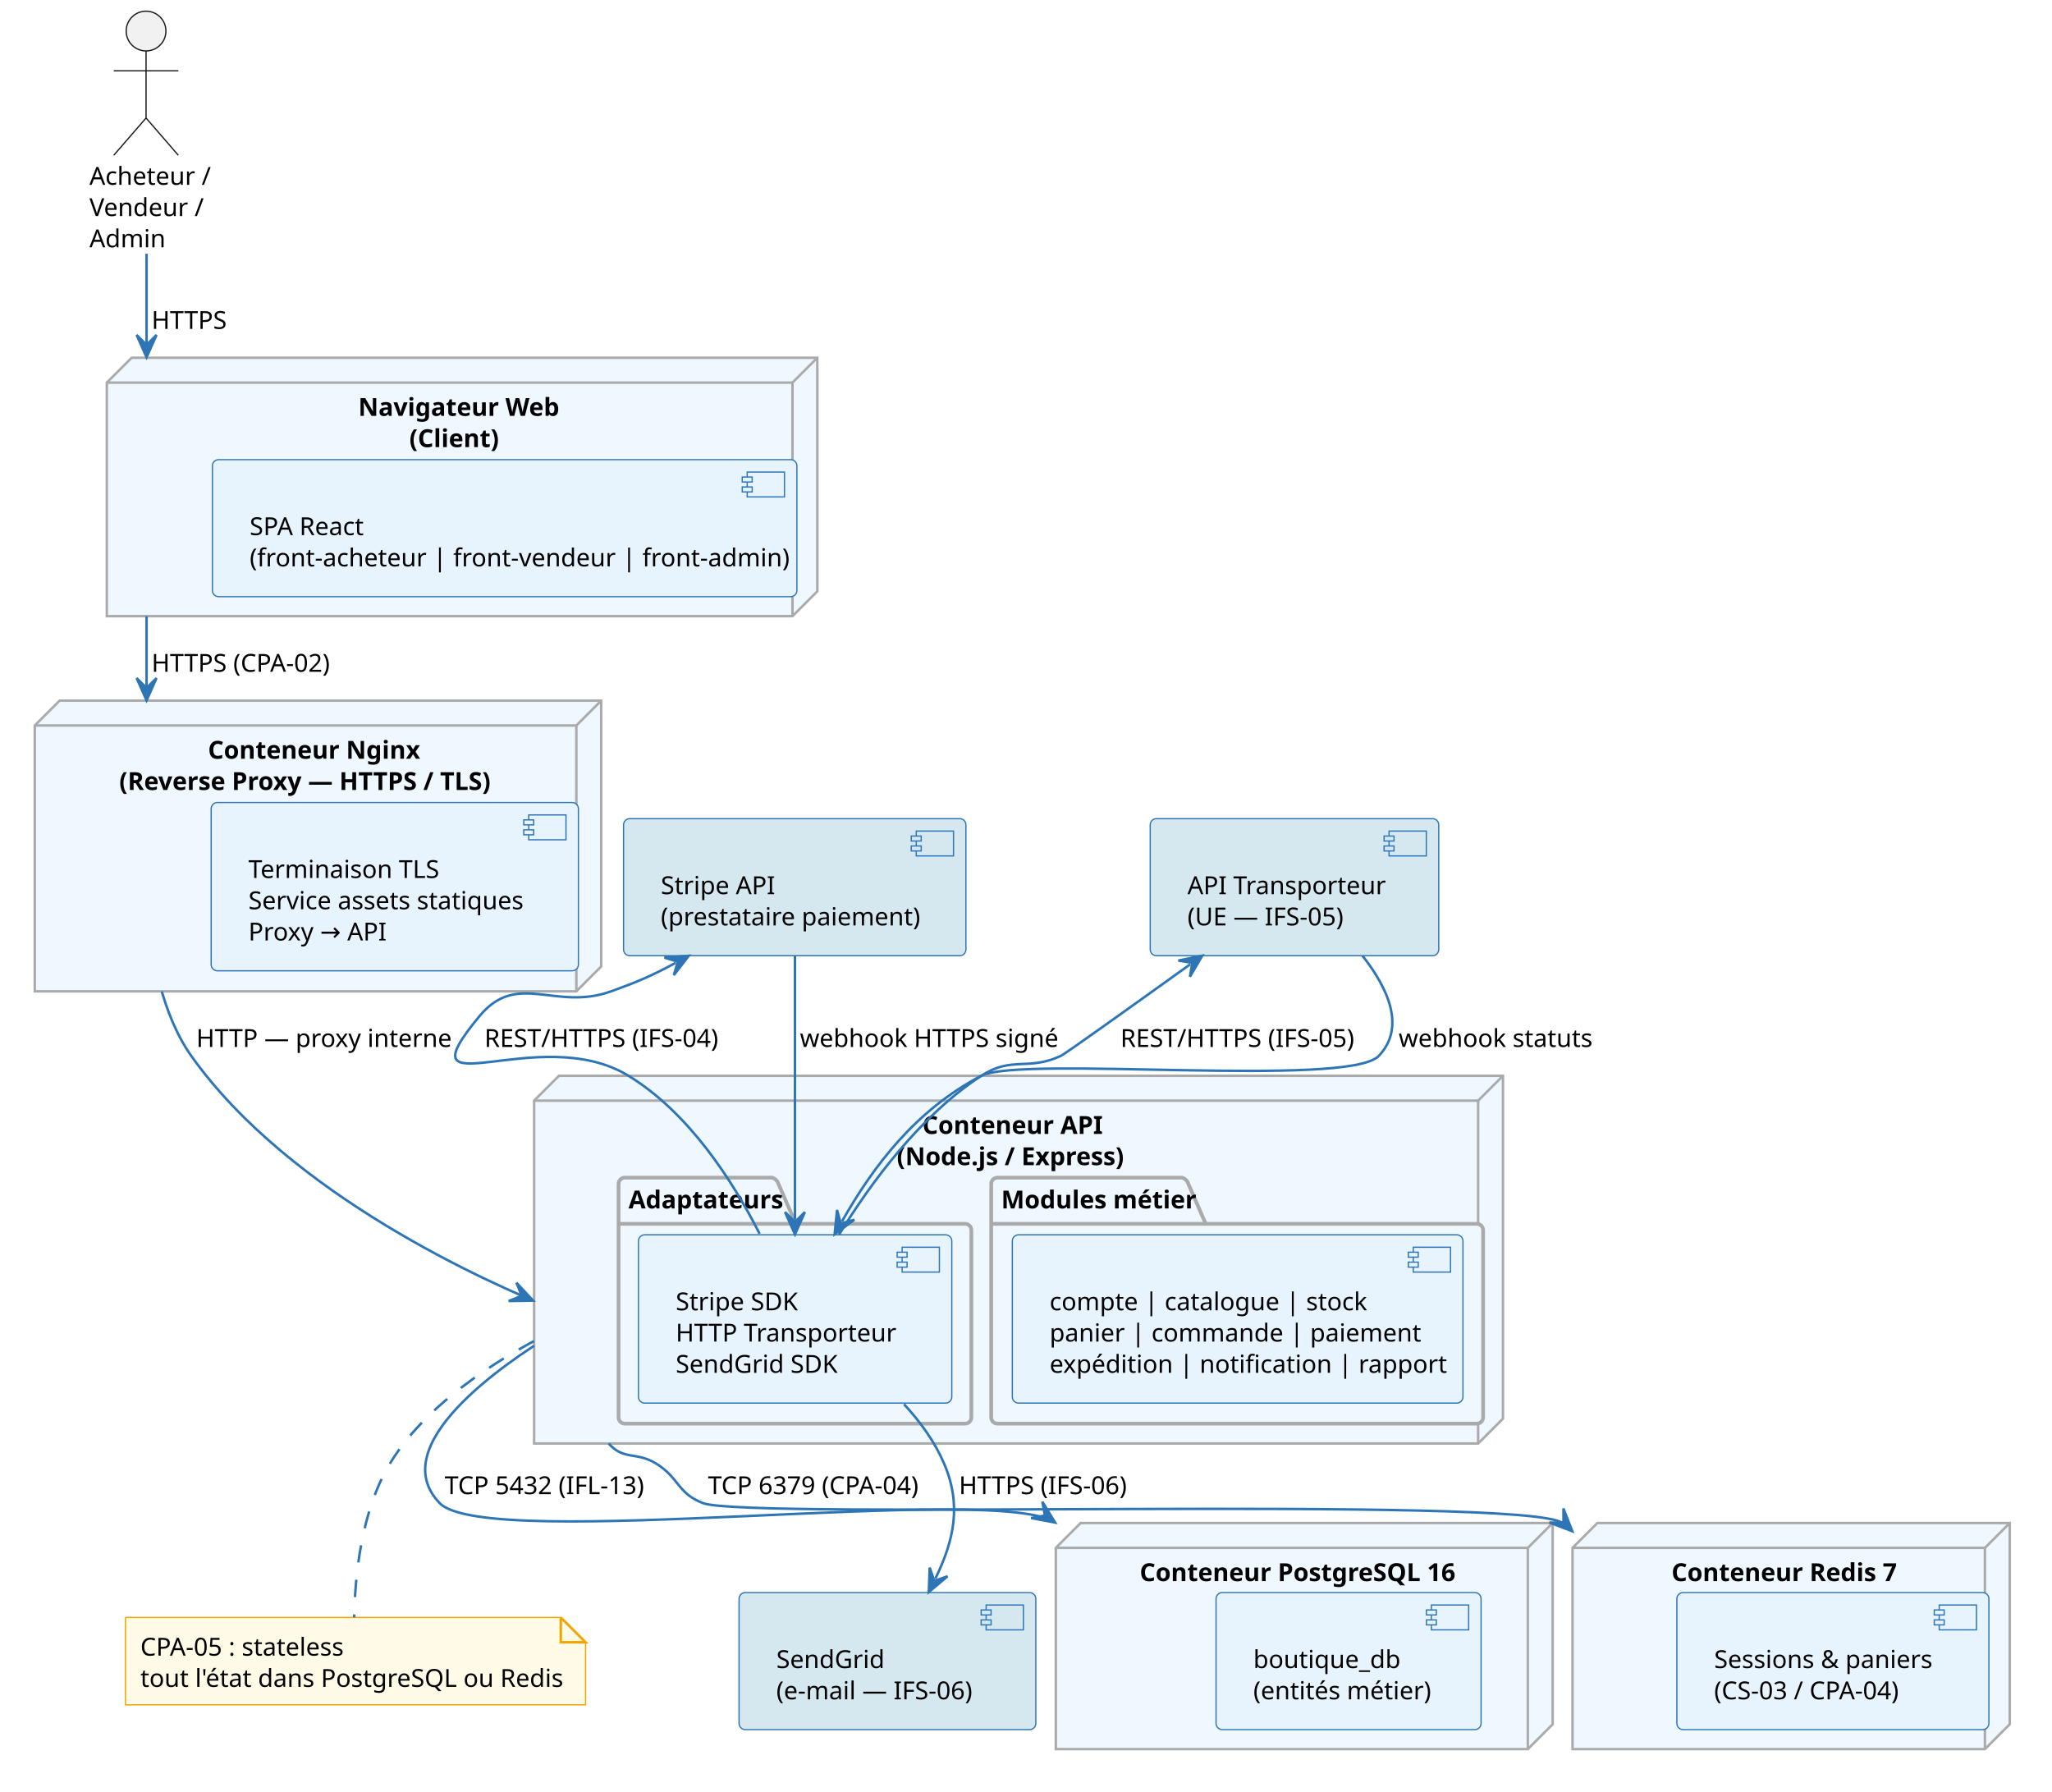
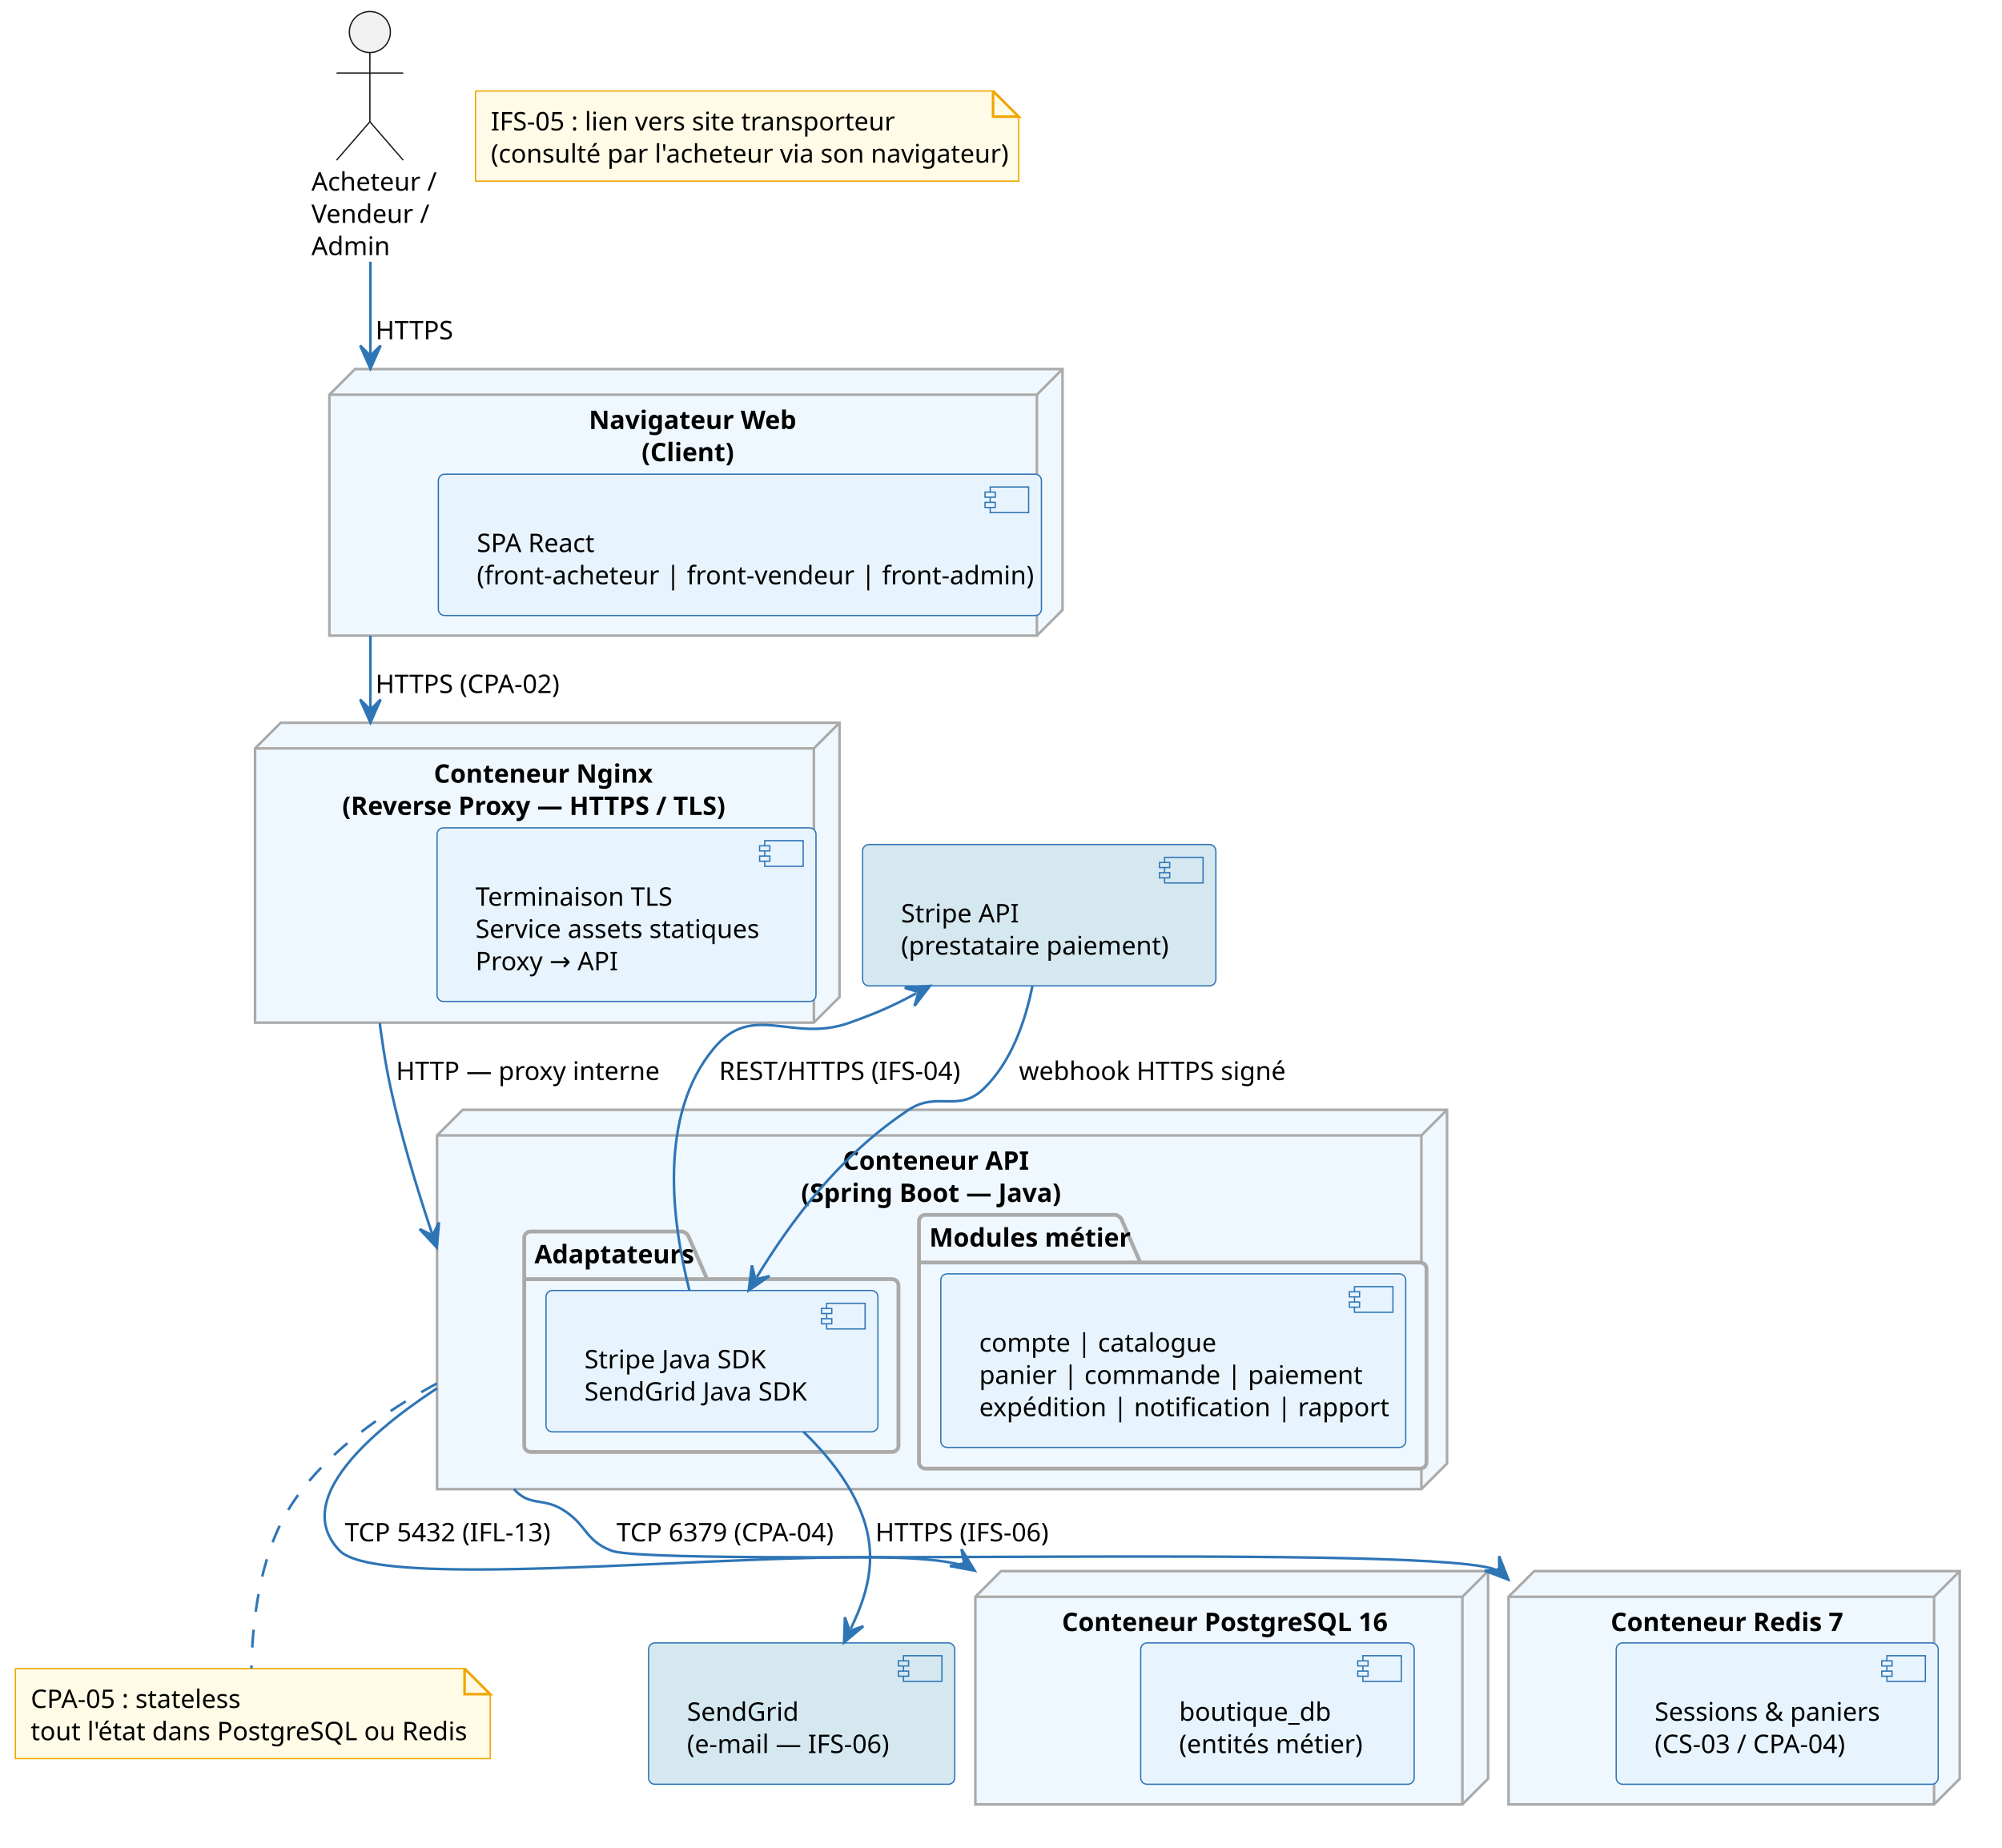
- <svg xmlns="http://www.w3.org/2000/svg" contentStyleType="text/css" data-diagram-type="DESCRIPTION" height="721px" preserveAspectRatio="none" style="width:826px;height:721px;background:#FFFFFF;" version="1.1" viewBox="0 0 826 721" width="826px" zoomAndPan="magnify">
+ <svg xmlns="http://www.w3.org/2000/svg" contentStyleType="text/css" data-diagram-type="DESCRIPTION" height="721px" preserveAspectRatio="none" style="width:781px;height:721px;background:#FFFFFF;" version="1.1" viewBox="0 0 781 721" width="781px" zoomAndPan="magnify">
  <defs />
  <g>
    <g class="cluster" data-qualified-name="Browser" data-source-line="14" id="ent0003">
-       <polygon fill="#F0F8FF" points="43,154,53,144,329,144,329,238,319,248,43,248,43,154" style="stroke:#AAAAAA;stroke-width:1;" />
-       <line style="stroke:#AAAAAA;stroke-width:1;" x1="319" x2="329" y1="154" y2="144" />
-       <line style="stroke:#AAAAAA;stroke-width:1;" x1="43" x2="319" y1="154" y2="154" />
-       <line style="stroke:#AAAAAA;stroke-width:1;" x1="319" x2="319" y1="154" y2="248" />
-       <text fill="#000000" font-family="sans-serif" font-size="10" font-weight="bold" lengthAdjust="spacing" textLength="75.571" x="144.214" y="167.381">Navigateur Web</text>
-       <text fill="#000000" font-family="sans-serif" font-size="10" font-weight="bold" lengthAdjust="spacing" textLength="34.438" x="164.781" y="179.959">(Client)</text>
+       <polygon fill="#F0F8FF" points="128.5,154,138.5,144,414.5,144,414.5,238,404.5,248,128.5,248,128.5,154" style="stroke:#AAAAAA;stroke-width:1;" />
+       <line style="stroke:#AAAAAA;stroke-width:1;" x1="404.5" x2="414.5" y1="154" y2="144" />
+       <line style="stroke:#AAAAAA;stroke-width:1;" x1="128.5" x2="404.5" y1="154" y2="154" />
+       <line style="stroke:#AAAAAA;stroke-width:1;" x1="404.5" x2="404.5" y1="154" y2="248" />
+       <text fill="#000000" font-family="sans-serif" font-size="10" font-weight="bold" lengthAdjust="spacing" textLength="75.571" x="229.714" y="167.381">Navigateur Web</text>
+       <text fill="#000000" font-family="sans-serif" font-size="10" font-weight="bold" lengthAdjust="spacing" textLength="34.438" x="250.281" y="179.959">(Client)</text>
    </g>
    <g class="cluster" data-qualified-name="Nginx" data-source-line="18" id="ent0005">
-       <polygon fill="#F0F8FF" points="14,292,24,282,242,282,242,389,232,399,14,399,14,292" style="stroke:#AAAAAA;stroke-width:1;" />
-       <line style="stroke:#AAAAAA;stroke-width:1;" x1="232" x2="242" y1="292" y2="282" />
-       <line style="stroke:#AAAAAA;stroke-width:1;" x1="14" x2="232" y1="292" y2="292" />
-       <line style="stroke:#AAAAAA;stroke-width:1;" x1="232" x2="232" y1="292" y2="399" />
-       <text fill="#000000" font-family="sans-serif" font-size="10" font-weight="bold" lengthAdjust="spacing" textLength="80.557" x="83.722" y="305.381">Conteneur Nginx</text>
-       <text fill="#000000" font-family="sans-serif" font-size="10" font-weight="bold" lengthAdjust="spacing" textLength="152.022" x="47.989" y="317.959">(Reverse Proxy — HTTPS / TLS)</text>
+       <polygon fill="#F0F8FF" points="99.5,292,109.5,282,327.5,282,327.5,389,317.5,399,99.5,399,99.5,292" style="stroke:#AAAAAA;stroke-width:1;" />
+       <line style="stroke:#AAAAAA;stroke-width:1;" x1="317.5" x2="327.5" y1="292" y2="282" />
+       <line style="stroke:#AAAAAA;stroke-width:1;" x1="99.5" x2="317.5" y1="292" y2="292" />
+       <line style="stroke:#AAAAAA;stroke-width:1;" x1="317.5" x2="317.5" y1="292" y2="399" />
+       <text fill="#000000" font-family="sans-serif" font-size="10" font-weight="bold" lengthAdjust="spacing" textLength="80.557" x="169.222" y="305.381">Conteneur Nginx</text>
+       <text fill="#000000" font-family="sans-serif" font-size="10" font-weight="bold" lengthAdjust="spacing" textLength="152.022" x="133.489" y="317.959">(Reverse Proxy — HTTPS / TLS)</text>
    </g>
    <g class="cluster" data-qualified-name="AppServer" data-source-line="22" id="ent0007">
-       <polygon fill="#F0F8FF" points="215,443,225,433,605,433,605,571,595,581,215,581,215,443" style="stroke:#AAAAAA;stroke-width:1;" />
-       <line style="stroke:#AAAAAA;stroke-width:1;" x1="595" x2="605" y1="443" y2="433" />
-       <line style="stroke:#AAAAAA;stroke-width:1;" x1="215" x2="595" y1="443" y2="443" />
-       <line style="stroke:#AAAAAA;stroke-width:1;" x1="595" x2="595" y1="443" y2="581" />
-       <text fill="#000000" font-family="sans-serif" font-size="10" font-weight="bold" lengthAdjust="spacing" textLength="69.448" x="371.276" y="456.381">Conteneur API</text>
-       <text fill="#000000" font-family="sans-serif" font-size="10" font-weight="bold" lengthAdjust="spacing" textLength="90.029" x="360.985" y="468.959">(Node.js / Express)</text>
+       <polygon fill="#F0F8FF" points="170.5,443,180.5,433,564.5,433,564.5,571,554.5,581,170.5,581,170.5,443" style="stroke:#AAAAAA;stroke-width:1;" />
+       <line style="stroke:#AAAAAA;stroke-width:1;" x1="554.5" x2="564.5" y1="443" y2="433" />
+       <line style="stroke:#AAAAAA;stroke-width:1;" x1="170.5" x2="554.5" y1="443" y2="443" />
+       <line style="stroke:#AAAAAA;stroke-width:1;" x1="554.5" x2="554.5" y1="443" y2="581" />
+       <text fill="#000000" font-family="sans-serif" font-size="10" font-weight="bold" lengthAdjust="spacing" textLength="69.448" x="328.776" y="456.381">Conteneur API</text>
+       <text fill="#000000" font-family="sans-serif" font-size="10" font-weight="bold" lengthAdjust="spacing" textLength="101.987" x="312.506" y="468.959">(Spring Boot — Java)</text>
    </g>
    <g class="cluster" data-qualified-name="AppServer.Modules m.tier" data-source-line="23" id="ent0008">
-       <path d="M401.5,474 L475.85,474 A3.75,3.75 0 0 1 478.35,476.5 L485.35,492.578 L594.5,492.578 A2.5,2.5 0 0 1 597,495.078 L597,570.5 A2.5,2.5 0 0 1 594.5,573 L401.5,573 A2.5,2.5 0 0 1 399,570.5 L399,476.5 A2.5,2.5 0 0 1 401.5,474" fill="#F0F8FF" style="stroke:#AAAAAA;stroke-width:1.5;" />
-       <line style="stroke:#AAAAAA;stroke-width:1.5;" x1="399" x2="485.35" y1="492.578" y2="492.578" />
-       <text fill="#000000" font-family="sans-serif" font-size="10" font-weight="bold" lengthAdjust="spacing" textLength="73.35" x="403" y="486.381">Modules métier</text>
+       <path d="M361,474 L435.35,474 A3.75,3.75 0 0 1 437.85,476.5 L444.85,492.578 L554,492.578 A2.5,2.5 0 0 1 556.5,495.078 L556.5,570.5 A2.5,2.5 0 0 1 554,573 L361,573 A2.5,2.5 0 0 1 358.5,570.5 L358.5,476.5 A2.5,2.5 0 0 1 361,474" fill="#F0F8FF" style="stroke:#AAAAAA;stroke-width:1.5;" />
+       <line style="stroke:#AAAAAA;stroke-width:1.5;" x1="358.5" x2="444.85" y1="492.578" y2="492.578" />
+       <text fill="#000000" font-family="sans-serif" font-size="10" font-weight="bold" lengthAdjust="spacing" textLength="73.35" x="362.5" y="486.381">Modules métier</text>
    </g>
    <g class="cluster" data-qualified-name="AppServer.Adaptateurs" data-source-line="26" id="ent0010">
-       <path d="M251.5,474 L310.845,474 A3.75,3.75 0 0 1 313.345,476.5 L320.345,492.578 L388.5,492.578 A2.5,2.5 0 0 1 391,495.078 L391,570.5 A2.5,2.5 0 0 1 388.5,573 L251.5,573 A2.5,2.5 0 0 1 249,570.5 L249,476.5 A2.5,2.5 0 0 1 251.5,474" fill="#F0F8FF" style="stroke:#AAAAAA;stroke-width:1.5;" />
-       <line style="stroke:#AAAAAA;stroke-width:1.5;" x1="249" x2="320.345" y1="492.578" y2="492.578" />
-       <text fill="#000000" font-family="sans-serif" font-size="10" font-weight="bold" lengthAdjust="spacing" textLength="58.345" x="253" y="486.381">Adaptateurs</text>
+       <path d="M207,480.5 L266.345,480.5 A3.75,3.75 0 0 1 268.845,483 L275.845,499.078 L348,499.078 A2.5,2.5 0 0 1 350.5,501.578 L350.5,564 A2.5,2.5 0 0 1 348,566.5 L207,566.5 A2.5,2.5 0 0 1 204.5,564 L204.5,483 A2.5,2.5 0 0 1 207,480.5" fill="#F0F8FF" style="stroke:#AAAAAA;stroke-width:1.5;" />
+       <line style="stroke:#AAAAAA;stroke-width:1.5;" x1="204.5" x2="275.845" y1="499.078" y2="499.078" />
+       <text fill="#000000" font-family="sans-serif" font-size="10" font-weight="bold" lengthAdjust="spacing" textLength="58.345" x="208.5" y="492.881">Adaptateurs</text>
    </g>
    <g class="cluster" data-qualified-name="DB" data-source-line="31" id="ent0012">
-       <polygon fill="#F0F8FF" points="425,623,435,613,625,613,625,694,615,704,425,704,425,623" style="stroke:#AAAAAA;stroke-width:1;" />
-       <line style="stroke:#AAAAAA;stroke-width:1;" x1="615" x2="625" y1="623" y2="613" />
-       <line style="stroke:#AAAAAA;stroke-width:1;" x1="425" x2="615" y1="623" y2="623" />
-       <line style="stroke:#AAAAAA;stroke-width:1;" x1="615" x2="615" y1="623" y2="704" />
-       <text fill="#000000" font-family="sans-serif" font-size="10" font-weight="bold" lengthAdjust="spacing" textLength="124.468" x="458.766" y="636.381">Conteneur PostgreSQL 16</text>
+       <polygon fill="#F0F8FF" points="380.5,623,390.5,613,580.5,613,580.5,694,570.5,704,380.5,704,380.5,623" style="stroke:#AAAAAA;stroke-width:1;" />
+       <line style="stroke:#AAAAAA;stroke-width:1;" x1="570.5" x2="580.5" y1="623" y2="613" />
+       <line style="stroke:#AAAAAA;stroke-width:1;" x1="380.5" x2="570.5" y1="623" y2="623" />
+       <line style="stroke:#AAAAAA;stroke-width:1;" x1="570.5" x2="570.5" y1="623" y2="704" />
+       <text fill="#000000" font-family="sans-serif" font-size="10" font-weight="bold" lengthAdjust="spacing" textLength="124.468" x="414.266" y="636.381">Conteneur PostgreSQL 16</text>
    </g>
    <g class="cluster" data-qualified-name="Cache" data-source-line="35" id="ent0014">
-       <polygon fill="#F0F8FF" points="633,623,643,613,809,613,809,694,799,704,633,704,633,623" style="stroke:#AAAAAA;stroke-width:1;" />
-       <line style="stroke:#AAAAAA;stroke-width:1;" x1="799" x2="809" y1="623" y2="613" />
-       <line style="stroke:#AAAAAA;stroke-width:1;" x1="633" x2="799" y1="623" y2="623" />
-       <line style="stroke:#AAAAAA;stroke-width:1;" x1="799" x2="799" y1="623" y2="704" />
-       <text fill="#000000" font-family="sans-serif" font-size="10" font-weight="bold" lengthAdjust="spacing" textLength="88.35" x="672.825" y="636.381">Conteneur Redis 7</text>
+       <polygon fill="#F0F8FF" points="588.5,623,598.5,613,764.5,613,764.5,694,754.5,704,588.5,704,588.5,623" style="stroke:#AAAAAA;stroke-width:1;" />
+       <line style="stroke:#AAAAAA;stroke-width:1;" x1="754.5" x2="764.5" y1="623" y2="613" />
+       <line style="stroke:#AAAAAA;stroke-width:1;" x1="588.5" x2="754.5" y1="623" y2="623" />
+       <line style="stroke:#AAAAAA;stroke-width:1;" x1="754.5" x2="754.5" y1="623" y2="704" />
+       <text fill="#000000" font-family="sans-serif" font-size="10" font-weight="bold" lengthAdjust="spacing" textLength="88.35" x="628.325" y="636.381">Conteneur Redis 7</text>
    </g>
    <g class="entity" data-qualified-name="User" data-source-line="12" id="ent0002">
-       <ellipse cx="58.791" cy="12.5" fill="#F1F1F1" rx="8" ry="8" style="stroke:#181818;stroke-width:0.5;" />
-       <path d="M58.791,20.5 L58.791,47.5 M45.791,28.5 L71.79,28.5 M58.791,47.5 L45.791,62.5 M58.791,47.5 L71.79,62.5" fill="none" style="stroke:#181818;stroke-width:0.5;" />
-       <text fill="#000000" font-family="sans-serif" font-size="10" lengthAdjust="spacing" textLength="45.581" x="36" y="74.381">Acheteur /</text>
-       <text fill="#000000" font-family="sans-serif" font-size="10" lengthAdjust="spacing" textLength="43.364" x="36" y="86.959">Vendeur /</text>
-       <text fill="#000000" font-family="sans-serif" font-size="10" lengthAdjust="spacing" textLength="28.345" x="36" y="99.537">Admin</text>
+       <ellipse cx="144.291" cy="12.5" fill="#F1F1F1" rx="8" ry="8" style="stroke:#181818;stroke-width:0.5;" />
+       <path d="M144.291,20.5 L144.291,47.5 M131.291,28.5 L157.291,28.5 M144.291,47.5 L131.291,62.5 M144.291,47.5 L157.291,62.5" fill="none" style="stroke:#181818;stroke-width:0.5;" />
+       <text fill="#000000" font-family="sans-serif" font-size="10" lengthAdjust="spacing" textLength="45.581" x="121.5" y="74.381">Acheteur /</text>
+       <text fill="#000000" font-family="sans-serif" font-size="10" lengthAdjust="spacing" textLength="43.364" x="121.5" y="86.959">Vendeur /</text>
+       <text fill="#000000" font-family="sans-serif" font-size="10" lengthAdjust="spacing" textLength="28.345" x="121.5" y="99.537">Admin</text>
    </g>
    <g class="entity" data-qualified-name="Stripe" data-source-line="39" id="ent0016">
-       <rect fill="#D5E8F0" height="55.156" rx="2.5" ry="2.5" style="stroke:#2E75B6;stroke-width:0.5;" width="137.822" x="251" y="329.5" />
-       <rect fill="#D5E8F0" height="10" style="stroke:#2E75B6;stroke-width:0.5;" width="15" x="368.822" y="334.5" />
-       <rect fill="#D5E8F0" height="2" style="stroke:#2E75B6;stroke-width:0.5;" width="4" x="366.822" y="336.5" />
-       <rect fill="#D5E8F0" height="2" style="stroke:#2E75B6;stroke-width:0.5;" width="4" x="366.822" y="340.5" />
-       <text fill="#000000" font-family="sans-serif" font-size="10" lengthAdjust="spacing" textLength="45.02" x="266" y="359.881">Stripe API</text>
-       <text fill="#000000" font-family="sans-serif" font-size="10" lengthAdjust="spacing" textLength="97.822" x="266" y="372.459">(prestataire paiement)</text>
+       <rect fill="#D5E8F0" height="55.156" rx="2.5" ry="2.5" style="stroke:#2E75B6;stroke-width:0.5;" width="137.822" x="336.5" y="329.5" />
+       <rect fill="#D5E8F0" height="10" style="stroke:#2E75B6;stroke-width:0.5;" width="15" x="454.322" y="334.5" />
+       <rect fill="#D5E8F0" height="2" style="stroke:#2E75B6;stroke-width:0.5;" width="4" x="452.322" y="336.5" />
+       <rect fill="#D5E8F0" height="2" style="stroke:#2E75B6;stroke-width:0.5;" width="4" x="452.322" y="340.5" />
+       <text fill="#000000" font-family="sans-serif" font-size="10" lengthAdjust="spacing" textLength="45.02" x="351.5" y="359.881">Stripe API</text>
+       <text fill="#000000" font-family="sans-serif" font-size="10" lengthAdjust="spacing" textLength="97.822" x="351.5" y="372.459">(prestataire paiement)</text>
    </g>
-     <g class="entity" data-qualified-name="CarrierAPI" data-source-line="40" id="ent0017">
-       <rect fill="#D5E8F0" height="55.156" rx="2.5" ry="2.5" style="stroke:#2E75B6;stroke-width:0.5;" width="116.143" x="463" y="329.5" />
-       <rect fill="#D5E8F0" height="10" style="stroke:#2E75B6;stroke-width:0.5;" width="15" x="559.143" y="334.5" />
-       <rect fill="#D5E8F0" height="2" style="stroke:#2E75B6;stroke-width:0.5;" width="4" x="557.143" y="336.5" />
-       <rect fill="#D5E8F0" height="2" style="stroke:#2E75B6;stroke-width:0.5;" width="4" x="557.143" y="340.5" />
-       <text fill="#000000" font-family="sans-serif" font-size="10" lengthAdjust="spacing" textLength="76.143" x="478" y="359.881">API Transporteur</text>
-       <text fill="#000000" font-family="sans-serif" font-size="10" lengthAdjust="spacing" textLength="66.118" x="478" y="372.459">(UE — IFS-05)</text>
+     <g class="entity" data-qualified-name="SendGrid" data-source-line="40" id="ent0017">
+       <rect fill="#D5E8F0" height="55.156" rx="2.5" ry="2.5" style="stroke:#2E75B6;stroke-width:0.5;" width="119.453" x="253" y="641" />
+       <rect fill="#D5E8F0" height="10" style="stroke:#2E75B6;stroke-width:0.5;" width="15" x="352.453" y="646" />
+       <rect fill="#D5E8F0" height="2" style="stroke:#2E75B6;stroke-width:0.5;" width="4" x="350.453" y="648" />
+       <rect fill="#D5E8F0" height="2" style="stroke:#2E75B6;stroke-width:0.5;" width="4" x="350.453" y="652" />
+       <text fill="#000000" font-family="sans-serif" font-size="10" lengthAdjust="spacing" textLength="42.246" x="268" y="671.381">SendGrid</text>
+       <text fill="#000000" font-family="sans-serif" font-size="10" lengthAdjust="spacing" textLength="79.453" x="268" y="683.959">(e-mail — IFS-06)</text>
    </g>
-     <g class="entity" data-qualified-name="SendGrid" data-source-line="41" id="ent0018">
-       <rect fill="#D5E8F0" height="55.156" rx="2.5" ry="2.5" style="stroke:#2E75B6;stroke-width:0.5;" width="119.453" x="297.5" y="641" />
-       <rect fill="#D5E8F0" height="10" style="stroke:#2E75B6;stroke-width:0.5;" width="15" x="396.953" y="646" />
-       <rect fill="#D5E8F0" height="2" style="stroke:#2E75B6;stroke-width:0.5;" width="4" x="394.953" y="648" />
-       <rect fill="#D5E8F0" height="2" style="stroke:#2E75B6;stroke-width:0.5;" width="4" x="394.953" y="652" />
-       <text fill="#000000" font-family="sans-serif" font-size="10" lengthAdjust="spacing" textLength="42.246" x="312.5" y="671.381">SendGrid</text>
-       <text fill="#000000" font-family="sans-serif" font-size="10" lengthAdjust="spacing" textLength="79.453" x="312.5" y="683.959">(e-mail — IFS-06)</text>
+     <g class="entity" data-qualified-name="NCarrier" data-source-line="42" id="ent0018">
+       <path d="M185.5,35.5 L185.5,70.656 L397.403,70.656 L397.403,45.5 L387.403,35.5 L185.5,35.5" fill="#FFFBE6" style="stroke:#F0A500;stroke-width:0.5;" />
+       <path d="M387.403,35.5 L387.403,45.5 L397.403,45.5 L387.403,35.5" fill="#FFFBE6" style="stroke:#F0A500;stroke-width:1;" />
+       <text fill="#000000" font-family="sans-serif" font-size="10" lengthAdjust="spacing" textLength="150.615" x="191.5" y="50.881">IFS-05 : lien vers site transporteur</text>
+       <text fill="#000000" font-family="sans-serif" font-size="10" lengthAdjust="spacing" textLength="190.903" x="191.5" y="63.459">(consulté par l'acheteur via son navigateur)</text>
    </g>
-     <g class="entity" data-qualified-name="GMN29" data-source-line="55" id="ent0030">
-       <path d="M50.5,651 L50.5,686.156 L235.728,686.156 L235.728,661 L225.728,651 L50.5,651" fill="#FFFBE6" style="stroke:#F0A500;stroke-width:0.5;" />
-       <path d="M225.728,651 L225.728,661 L235.728,661 L225.728,651" fill="#FFFBE6" style="stroke:#F0A500;stroke-width:1;" />
-       <text fill="#000000" font-family="sans-serif" font-size="10" lengthAdjust="spacing" textLength="82.812" x="56.5" y="666.381">CPA-05 : stateless</text>
-       <text fill="#000000" font-family="sans-serif" font-size="10" lengthAdjust="spacing" textLength="164.228" x="56.5" y="678.959">tout l'état dans PostgreSQL ou Redis</text>
+     <g class="entity" data-qualified-name="GMN27" data-source-line="54" id="ent0028">
+       <path d="M6,651 L6,686.156 L191.228,686.156 L191.228,661 L181.228,651 L6,651" fill="#FFFBE6" style="stroke:#F0A500;stroke-width:0.5;" />
+       <path d="M181.228,651 L181.228,661 L191.228,661 L181.228,651" fill="#FFFBE6" style="stroke:#F0A500;stroke-width:1;" />
+       <text fill="#000000" font-family="sans-serif" font-size="10" lengthAdjust="spacing" textLength="82.812" x="12" y="666.381">CPA-05 : stateless</text>
+       <text fill="#000000" font-family="sans-serif" font-size="10" lengthAdjust="spacing" textLength="164.228" x="12" y="678.959">tout l'état dans PostgreSQL ou Redis</text>
    </g>
    <g class="entity" data-qualified-name="Browser.SPA" data-source-line="15" id="ent0004">
-       <rect fill="#E8F4FD" height="55.156" rx="2.5" ry="2.5" style="stroke:#2E75B6;stroke-width:0.5;" width="235.278" x="85.5" y="185" />
-       <rect fill="#E8F4FD" height="10" style="stroke:#2E75B6;stroke-width:0.5;" width="15" x="300.778" y="190" />
-       <rect fill="#E8F4FD" height="2" style="stroke:#2E75B6;stroke-width:0.5;" width="4" x="298.778" y="192" />
-       <rect fill="#E8F4FD" height="2" style="stroke:#2E75B6;stroke-width:0.5;" width="4" x="298.778" y="196" />
-       <text fill="#000000" font-family="sans-serif" font-size="10" lengthAdjust="spacing" textLength="48.911" x="100.5" y="215.381">SPA React</text>
-       <text fill="#000000" font-family="sans-serif" font-size="10" lengthAdjust="spacing" textLength="195.278" x="100.5" y="227.959">(front-acheteur | front-vendeur | front-admin)</text>
+       <rect fill="#E8F4FD" height="55.156" rx="2.5" ry="2.5" style="stroke:#2E75B6;stroke-width:0.5;" width="235.278" x="171" y="185" />
+       <rect fill="#E8F4FD" height="10" style="stroke:#2E75B6;stroke-width:0.5;" width="15" x="386.278" y="190" />
+       <rect fill="#E8F4FD" height="2" style="stroke:#2E75B6;stroke-width:0.5;" width="4" x="384.278" y="192" />
+       <rect fill="#E8F4FD" height="2" style="stroke:#2E75B6;stroke-width:0.5;" width="4" x="384.278" y="196" />
+       <text fill="#000000" font-family="sans-serif" font-size="10" lengthAdjust="spacing" textLength="48.911" x="186" y="215.381">SPA React</text>
+       <text fill="#000000" font-family="sans-serif" font-size="10" lengthAdjust="spacing" textLength="195.278" x="186" y="227.959">(front-acheteur | front-vendeur | front-admin)</text>
    </g>
    <g class="entity" data-qualified-name="Nginx.NginxComp" data-source-line="19" id="ent0006">
-       <rect fill="#E8F4FD" height="67.734" rx="2.5" ry="2.5" style="stroke:#2E75B6;stroke-width:0.5;" width="147.827" x="85" y="323" />
-       <rect fill="#E8F4FD" height="10" style="stroke:#2E75B6;stroke-width:0.5;" width="15" x="212.827" y="328" />
-       <rect fill="#E8F4FD" height="2" style="stroke:#2E75B6;stroke-width:0.5;" width="4" x="210.827" y="330" />
-       <rect fill="#E8F4FD" height="2" style="stroke:#2E75B6;stroke-width:0.5;" width="4" x="210.827" y="334" />
-       <text fill="#000000" font-family="sans-serif" font-size="10" lengthAdjust="spacing" textLength="76.138" x="100" y="353.381">Terminaison TLS</text>
-       <text fill="#000000" font-family="sans-serif" font-size="10" lengthAdjust="spacing" textLength="107.827" x="100" y="365.959">Service assets statiques</text>
-       <text fill="#000000" font-family="sans-serif" font-size="10" lengthAdjust="spacing" textLength="55.864" x="100" y="378.537">Proxy → API</text>
+       <rect fill="#E8F4FD" height="67.734" rx="2.5" ry="2.5" style="stroke:#2E75B6;stroke-width:0.5;" width="147.827" x="170.5" y="323" />
+       <rect fill="#E8F4FD" height="10" style="stroke:#2E75B6;stroke-width:0.5;" width="15" x="298.327" y="328" />
+       <rect fill="#E8F4FD" height="2" style="stroke:#2E75B6;stroke-width:0.5;" width="4" x="296.327" y="330" />
+       <rect fill="#E8F4FD" height="2" style="stroke:#2E75B6;stroke-width:0.5;" width="4" x="296.327" y="334" />
+       <text fill="#000000" font-family="sans-serif" font-size="10" lengthAdjust="spacing" textLength="76.138" x="185.5" y="353.381">Terminaison TLS</text>
+       <text fill="#000000" font-family="sans-serif" font-size="10" lengthAdjust="spacing" textLength="107.827" x="185.5" y="365.959">Service assets statiques</text>
+       <text fill="#000000" font-family="sans-serif" font-size="10" lengthAdjust="spacing" textLength="55.864" x="185.5" y="378.537">Proxy → API</text>
    </g>
    <g class="entity" data-qualified-name="AppServer.Modules m.tier.Modules" data-source-line="24" id="ent0009">
-       <rect fill="#E8F4FD" height="67.734" rx="2.5" ry="2.5" style="stroke:#2E75B6;stroke-width:0.5;" width="181.392" x="407.5" y="497" />
-       <rect fill="#E8F4FD" height="10" style="stroke:#2E75B6;stroke-width:0.5;" width="15" x="568.892" y="502" />
-       <rect fill="#E8F4FD" height="2" style="stroke:#2E75B6;stroke-width:0.5;" width="4" x="566.892" y="504" />
-       <rect fill="#E8F4FD" height="2" style="stroke:#2E75B6;stroke-width:0.5;" width="4" x="566.892" y="508" />
-       <text fill="#000000" font-family="sans-serif" font-size="10" lengthAdjust="spacing" textLength="115.811" x="422.5" y="527.381">compte | catalogue | stock</text>
-       <text fill="#000000" font-family="sans-serif" font-size="10" lengthAdjust="spacing" textLength="134.712" x="422.5" y="539.959">panier | commande | paiement</text>
-       <text fill="#000000" font-family="sans-serif" font-size="10" lengthAdjust="spacing" textLength="141.392" x="422.5" y="552.537">expédition | notification | rapport</text>
+       <rect fill="#E8F4FD" height="67.734" rx="2.5" ry="2.5" style="stroke:#2E75B6;stroke-width:0.5;" width="181.392" x="367" y="497" />
+       <rect fill="#E8F4FD" height="10" style="stroke:#2E75B6;stroke-width:0.5;" width="15" x="528.392" y="502" />
+       <rect fill="#E8F4FD" height="2" style="stroke:#2E75B6;stroke-width:0.5;" width="4" x="526.392" y="504" />
+       <rect fill="#E8F4FD" height="2" style="stroke:#2E75B6;stroke-width:0.5;" width="4" x="526.392" y="508" />
+       <text fill="#000000" font-family="sans-serif" font-size="10" lengthAdjust="spacing" textLength="84.316" x="382" y="527.381">compte | catalogue</text>
+       <text fill="#000000" font-family="sans-serif" font-size="10" lengthAdjust="spacing" textLength="134.712" x="382" y="539.959">panier | commande | paiement</text>
+       <text fill="#000000" font-family="sans-serif" font-size="10" lengthAdjust="spacing" textLength="141.392" x="382" y="552.537">expédition | notification | rapport</text>
    </g>
    <g class="entity" data-qualified-name="AppServer.Adaptateurs.Adapters" data-source-line="27" id="ent0011">
-       <rect fill="#E8F4FD" height="67.734" rx="2.5" ry="2.5" style="stroke:#2E75B6;stroke-width:0.5;" width="126.133" x="257" y="497" />
-       <rect fill="#E8F4FD" height="10" style="stroke:#2E75B6;stroke-width:0.5;" width="15" x="363.133" y="502" />
-       <rect fill="#E8F4FD" height="2" style="stroke:#2E75B6;stroke-width:0.5;" width="4" x="361.133" y="504" />
-       <rect fill="#E8F4FD" height="2" style="stroke:#2E75B6;stroke-width:0.5;" width="4" x="361.133" y="508" />
-       <text fill="#000000" font-family="sans-serif" font-size="10" lengthAdjust="spacing" textLength="49.463" x="272" y="527.381">Stripe SDK</text>
-       <text fill="#000000" font-family="sans-serif" font-size="10" lengthAdjust="spacing" textLength="86.133" x="272" y="539.959">HTTP Transporteur</text>
-       <text fill="#000000" font-family="sans-serif" font-size="10" lengthAdjust="spacing" textLength="65.586" x="272" y="552.537">SendGrid SDK</text>
+       <rect fill="#E8F4FD" height="55.156" rx="2.5" ry="2.5" style="stroke:#2E75B6;stroke-width:0.5;" width="129.487" x="213" y="503.5" />
+       <rect fill="#E8F4FD" height="10" style="stroke:#2E75B6;stroke-width:0.5;" width="15" x="322.487" y="508.5" />
+       <rect fill="#E8F4FD" height="2" style="stroke:#2E75B6;stroke-width:0.5;" width="4" x="320.487" y="510.5" />
+       <rect fill="#E8F4FD" height="2" style="stroke:#2E75B6;stroke-width:0.5;" width="4" x="320.487" y="514.5" />
+       <text fill="#000000" font-family="sans-serif" font-size="10" lengthAdjust="spacing" textLength="73.364" x="228" y="533.881">Stripe Java SDK</text>
+       <text fill="#000000" font-family="sans-serif" font-size="10" lengthAdjust="spacing" textLength="89.487" x="228" y="546.459">SendGrid Java SDK</text>
    </g>
    <g class="entity" data-qualified-name="DB.PgDB" data-source-line="32" id="ent0013">
-       <rect fill="#E8F4FD" height="55.156" rx="2.5" ry="2.5" style="stroke:#2E75B6;stroke-width:0.5;" width="106.685" x="489.5" y="641" />
-       <rect fill="#E8F4FD" height="10" style="stroke:#2E75B6;stroke-width:0.5;" width="15" x="576.185" y="646" />
-       <rect fill="#E8F4FD" height="2" style="stroke:#2E75B6;stroke-width:0.5;" width="4" x="574.185" y="648" />
-       <rect fill="#E8F4FD" height="2" style="stroke:#2E75B6;stroke-width:0.5;" width="4" x="574.185" y="652" />
-       <text fill="#000000" font-family="sans-serif" font-size="10" lengthAdjust="spacing" textLength="55.054" x="504.5" y="671.381">boutique_db</text>
-       <text fill="#000000" font-family="sans-serif" font-size="10" lengthAdjust="spacing" textLength="66.685" x="504.5" y="683.959">(entités métier)</text>
+       <rect fill="#E8F4FD" height="55.156" rx="2.5" ry="2.5" style="stroke:#2E75B6;stroke-width:0.5;" width="106.685" x="445" y="641" />
+       <rect fill="#E8F4FD" height="10" style="stroke:#2E75B6;stroke-width:0.5;" width="15" x="531.685" y="646" />
+       <rect fill="#E8F4FD" height="2" style="stroke:#2E75B6;stroke-width:0.5;" width="4" x="529.685" y="648" />
+       <rect fill="#E8F4FD" height="2" style="stroke:#2E75B6;stroke-width:0.5;" width="4" x="529.685" y="652" />
+       <text fill="#000000" font-family="sans-serif" font-size="10" lengthAdjust="spacing" textLength="55.054" x="460" y="671.381">boutique_db</text>
+       <text fill="#000000" font-family="sans-serif" font-size="10" lengthAdjust="spacing" textLength="66.685" x="460" y="683.959">(entités métier)</text>
    </g>
    <g class="entity" data-qualified-name="Cache.RedisDB" data-source-line="36" id="ent0015">
-       <rect fill="#E8F4FD" height="55.156" rx="2.5" ry="2.5" style="stroke:#2E75B6;stroke-width:0.5;" width="125.601" x="675" y="641" />
-       <rect fill="#E8F4FD" height="10" style="stroke:#2E75B6;stroke-width:0.5;" width="15" x="780.601" y="646" />
-       <rect fill="#E8F4FD" height="2" style="stroke:#2E75B6;stroke-width:0.5;" width="4" x="778.601" y="648" />
-       <rect fill="#E8F4FD" height="2" style="stroke:#2E75B6;stroke-width:0.5;" width="4" x="778.601" y="652" />
-       <text fill="#000000" font-family="sans-serif" font-size="10" lengthAdjust="spacing" textLength="85.601" x="690" y="671.381">Sessions &amp; paniers</text>
-       <text fill="#000000" font-family="sans-serif" font-size="10" lengthAdjust="spacing" textLength="78.355" x="690" y="683.959">(CS-03 / CPA-04)</text>
+       <rect fill="#E8F4FD" height="55.156" rx="2.5" ry="2.5" style="stroke:#2E75B6;stroke-width:0.5;" width="125.601" x="630.5" y="641" />
+       <rect fill="#E8F4FD" height="10" style="stroke:#2E75B6;stroke-width:0.5;" width="15" x="736.101" y="646" />
+       <rect fill="#E8F4FD" height="2" style="stroke:#2E75B6;stroke-width:0.5;" width="4" x="734.101" y="648" />
+       <rect fill="#E8F4FD" height="2" style="stroke:#2E75B6;stroke-width:0.5;" width="4" x="734.101" y="652" />
+       <text fill="#000000" font-family="sans-serif" font-size="10" lengthAdjust="spacing" textLength="85.601" x="645.5" y="671.381">Sessions &amp; paniers</text>
+       <text fill="#000000" font-family="sans-serif" font-size="10" lengthAdjust="spacing" textLength="78.355" x="645.5" y="683.959">(CS-03 / CPA-04)</text>
    </g>
    <g class="link" data-entity-1="ent0002" data-entity-2="ent0003" data-link-type="dependency" id="lnk19">
-       <polygon fill="#2E75B6" points="59,143.817,63,134.817,59,138.817,55,134.817,59,143.817" style="stroke:#2E75B6;stroke-width:1;" />
-       <path d="M59,102.111 C59,110.705 59,119.876 59,129.114 C59,133.733 59,138.368 59,142.957 C59,143.244 59,137.53 59,137.817" fill="none" style="stroke:#2E75B6;stroke-width:1;" />
-       <text fill="#000000" font-family="sans-serif" font-size="10" lengthAdjust="spacing" textLength="32.778" x="61" y="132.381">HTTPS</text>
+       <polygon fill="#2E75B6" points="144.5,143.817,148.5,134.817,144.5,138.817,140.5,134.817,144.5,143.817" style="stroke:#2E75B6;stroke-width:1;" />
+       <path d="M144.5,102.111 C144.5,110.705 144.5,119.876 144.5,129.114 C144.5,133.733 144.5,138.368 144.5,142.957 C144.5,143.244 144.5,137.53 144.5,137.817" fill="none" style="stroke:#2E75B6;stroke-width:1;" />
+       <text fill="#000000" font-family="sans-serif" font-size="10" lengthAdjust="spacing" textLength="32.778" x="146.5" y="132.381">HTTPS</text>
    </g>
    <g class="link" data-entity-1="ent0003" data-entity-2="ent0005" data-link-type="dependency" id="lnk20">
-       <polygon fill="#2E75B6" points="59,281.918,63,272.918,59,276.918,55,272.918,59,281.918" style="stroke:#2E75B6;stroke-width:1;" />
-       <path d="M59,248.059 C59,248.377 59,248.697 59,249.018 C59,249.661 59,250.308 59,250.961 C59,256.18 59,261.715 59,267.406 C59,270.252 59,273.137 59,276.042 C59,277.495 59,278.952 59,280.412 C59,280.777 59,281.142 59,281.507 C59,281.598 59,281.69 59,281.781 C59,281.826 59,275.872 59,275.918" fill="none" style="stroke:#2E75B6;stroke-width:1;" />
-       <text fill="#000000" font-family="sans-serif" font-size="10" lengthAdjust="spacing" textLength="77.231" x="61" y="270.381">HTTPS (CPA-02)</text>
+       <polygon fill="#2E75B6" points="144.5,281.918,148.5,272.918,144.5,276.918,140.5,272.918,144.5,281.918" style="stroke:#2E75B6;stroke-width:1;" />
+       <path d="M144.5,248.059 C144.5,248.377 144.5,248.697 144.5,249.018 C144.5,249.661 144.5,250.308 144.5,250.961 C144.5,256.18 144.5,261.715 144.5,267.406 C144.5,270.252 144.5,273.137 144.5,276.042 C144.5,277.495 144.5,278.952 144.5,280.412 C144.5,280.777 144.5,281.142 144.5,281.507 C144.5,281.598 144.5,281.69 144.5,281.781 C144.5,281.826 144.5,275.872 144.5,275.918" fill="none" style="stroke:#2E75B6;stroke-width:1;" />
+       <text fill="#000000" font-family="sans-serif" font-size="10" lengthAdjust="spacing" textLength="77.231" x="146.5" y="270.381">HTTPS (CPA-02)</text>
    </g>
    <g class="link" data-entity-1="ent0005" data-entity-2="ent0007" data-link-type="dependency" id="lnk21">
-       <polygon fill="#2E75B6" points="214.605,523.486,207.884,516.287,210.003,521.532,204.757,523.651,214.605,523.486" style="stroke:#2E75B6;stroke-width:1;" />
-       <path d="M65.123,399.042 C65.215,399.356 65.307,399.67 65.401,399.984 C65.778,401.24 66.176,402.497 66.598,403.75 C67.441,406.257 68.379,408.75 69.42,411.194 C71.503,416.082 74.002,420.777 77,425 C96.951,453.1 126.955,475.992 155.195,493.146 C169.314,501.723 182.993,508.866 194.753,514.508 C200.633,517.329 206.034,519.774 210.77,521.837 C211.954,522.352 213.097,522.844 214.195,523.311 C214.333,523.37 208.946,521.083 209.082,521.141" fill="none" style="stroke:#2E75B6;stroke-width:1;" />
-       <text fill="#000000" font-family="sans-serif" font-size="10" lengthAdjust="spacing" textLength="99.473" x="79" y="421.381">HTTP — proxy interne</text>
+       <polygon fill="#2E75B6" points="170.398,486.741,171.262,476.93,168.776,482.011,163.695,479.525,170.398,486.741" style="stroke:#2E75B6;stroke-width:1;" />
+       <path d="M148.138,399.177 C148.149,399.256 148.159,399.335 148.169,399.414 C148.21,399.729 148.252,400.045 148.294,400.361 C148.378,400.993 148.463,401.628 148.551,402.263 C148.9,404.805 149.278,407.368 149.685,409.926 C150.5,415.042 151.433,420.137 152.5,425 C156.34,442.499 161.91,461.223 167.435,477.941 C168.125,480.031 168.815,482.09 169.501,484.111 C169.672,484.616 169.844,485.119 170.014,485.619 C170.1,485.869 170.185,486.119 170.27,486.368 C170.313,486.492 168.409,480.941 168.452,481.065" fill="none" style="stroke:#2E75B6;stroke-width:1;" />
+       <text fill="#000000" font-family="sans-serif" font-size="10" lengthAdjust="spacing" textLength="99.473" x="154.5" y="421.381">HTTP — proxy interne</text>
    </g>
    <g class="link" data-entity-1="ent0007" data-entity-2="ent0012" data-link-type="dependency" id="lnk22">
-       <polygon fill="#2E75B6" points="424.733,612.809,419.581,604.415,420.612,609.977,415.05,611.008,424.733,612.809" style="stroke:#2E75B6;stroke-width:1;" />
-       <path d="M214.988,541.659 C214.889,541.724 214.791,541.788 214.692,541.853 C214.494,541.983 214.295,542.113 214.096,542.245 C210.902,544.353 207.462,546.725 203.969,549.301 C196.982,554.454 189.784,560.425 183.915,566.742 C172.178,579.376 165.76,593.392 177,605 C186.589,614.903 243.069,612.776 299.912,610.236 C328.333,608.967 356.845,607.594 379.632,607.57 C391.025,607.559 400.987,607.884 408.791,608.729 C412.693,609.151 416.055,609.703 418.787,610.407 C420.153,610.759 421.361,611.149 422.4,611.581 C422.92,611.796 423.397,612.022 423.831,612.259 C424.048,612.377 424.254,612.498 424.449,612.621 C424.546,612.683 419.696,609.347 419.788,609.41" fill="none" style="stroke:#2E75B6;stroke-width:1;" />
-       <text fill="#000000" font-family="sans-serif" font-size="10" lengthAdjust="spacing" textLength="83.364" x="179" y="601.381">TCP 5432 (IFL-13)</text>
+       <polygon fill="#2E75B6" points="380.233,612.809,375.081,604.415,376.112,609.977,370.55,611.008,380.233,612.809" style="stroke:#2E75B6;stroke-width:1;" />
+       <path d="M170.488,541.659 C170.389,541.724 170.291,541.788 170.192,541.853 C169.994,541.983 169.795,542.113 169.596,542.245 C166.402,544.353 162.962,546.725 159.469,549.301 C152.482,554.454 145.284,560.425 139.415,566.742 C127.678,579.376 121.26,593.392 132.5,605 C142.089,614.903 198.569,612.776 255.412,610.236 C283.833,608.967 312.345,607.594 335.132,607.57 C346.525,607.559 356.487,607.884 364.291,608.729 C368.193,609.151 371.555,609.703 374.287,610.407 C375.653,610.759 376.861,611.149 377.9,611.581 C378.42,611.796 378.897,612.022 379.331,612.259 C379.548,612.377 379.754,612.498 379.949,612.621 C380.046,612.683 375.196,609.347 375.288,609.41" fill="none" style="stroke:#2E75B6;stroke-width:1;" />
+       <text fill="#000000" font-family="sans-serif" font-size="10" lengthAdjust="spacing" textLength="83.364" x="134.5" y="601.381">TCP 5432 (IFL-13)</text>
    </g>
    <g class="link" data-entity-1="ent0007" data-entity-2="ent0014" data-link-type="dependency" id="lnk23">
-       <polygon fill="#2E75B6" points="632.91,616.309,629.332,607.133,629.358,612.79,623.701,612.816,632.91,616.309" style="stroke:#2E75B6;stroke-width:1;" />
-       <path d="M245,581 C251.078,587.856 256.185,584.217 264,589 C273.416,594.763 272.674,601.095 283,605 C300.985,611.8 613.364,601.811 629,613 C629.861,613.616 630.684,614.273 631.473,614.967 C631.867,615.313 632.252,615.67 632.629,616.034 C632.723,616.125 628.555,611.994 628.648,612.086" fill="none" style="stroke:#2E75B6;stroke-width:1;" />
-       <text fill="#000000" font-family="sans-serif" font-size="10" lengthAdjust="spacing" textLength="89.478" x="285" y="601.381">TCP 6379 (CPA-04)</text>
+       <polygon fill="#2E75B6" points="588.41,616.309,584.832,607.133,584.858,612.79,579.201,612.816,588.41,616.309" style="stroke:#2E75B6;stroke-width:1;" />
+       <path d="M200.5,581 C206.578,587.856 211.685,584.217 219.5,589 C228.916,594.763 228.174,601.095 238.5,605 C256.485,611.8 568.864,601.811 584.5,613 C585.361,613.616 586.184,614.273 586.973,614.967 C587.367,615.313 587.752,615.67 588.129,616.034 C588.223,616.125 584.055,611.994 584.148,612.086" fill="none" style="stroke:#2E75B6;stroke-width:1;" />
+       <text fill="#000000" font-family="sans-serif" font-size="10" lengthAdjust="spacing" textLength="89.478" x="240.5" y="601.381">TCP 6379 (CPA-04)</text>
    </g>
    <g class="link" data-entity-1="ent0011" data-entity-2="ent0016" data-link-type="dependency" id="lnk24">
-       <polygon fill="#2E75B6" points="277.267,384.687,267.446,385.432,272.864,387.057,271.238,392.476,277.267,384.687" style="stroke:#2E75B6;stroke-width:1;" />
-       <path d="M305.771,496.573 C294.675,474.784 277.087,447.75 253,433 C216.781,410.822 160.417,448.306 193,409 C208.298,390.545 223.451,407.135 246,399 C256.5,395.212 262.005,392.904 271.984,387.531" fill="none" style="stroke:#2E75B6;stroke-width:1;" />
-       <text fill="#000000" font-family="sans-serif" font-size="10" lengthAdjust="spacing" textLength="101.675" x="195" y="421.381">REST/HTTPS (IFS-04)</text>
+       <polygon fill="#2E75B6" points="362.767,384.687,352.946,385.432,358.364,387.057,356.738,392.476,362.767,384.687" style="stroke:#2E75B6;stroke-width:1;" />
+       <path d="M268.913,503.35 C262.037,476.373 256.74,435.03 278.5,409 C293.875,390.609 308.951,407.135 331.5,399 C342,395.212 347.505,392.904 357.484,387.531" fill="none" style="stroke:#2E75B6;stroke-width:1;" />
+       <text fill="#000000" font-family="sans-serif" font-size="10" lengthAdjust="spacing" textLength="101.675" x="280.5" y="421.381">REST/HTTPS (IFS-04)</text>
    </g>
    <g class="link" data-entity-1="ent0016" data-entity-2="ent0011" data-link-type="dependency" id="lnk25">
-       <polygon fill="#2E75B6" points="320,496.837,324,487.837,320,491.837,316,487.837,320,496.837" style="stroke:#2E75B6;stroke-width:1;" />
-       <path d="M320,384.875 C320,415.109 320,458.24 320,490.837" fill="none" style="stroke:#2E75B6;stroke-width:1;" />
-       <text fill="#000000" font-family="sans-serif" font-size="10" lengthAdjust="spacing" textLength="102.27" x="322" y="421.381">webhook HTTPS signé</text>
+       <polygon fill="#2E75B6" points="292.07,503.473,300.17,497.87,294.672,499.204,293.339,493.706,292.07,503.473" style="stroke:#2E75B6;stroke-width:1;" />
+       <path d="M402.75,384.716 C399.995,398.48 394.49,414.526 383.5,425 C373.821,434.224 365.651,425.623 354.5,433 C327.423,450.915 308.622,476.32 295.193,498.35" fill="none" style="stroke:#2E75B6;stroke-width:1;" />
+       <text fill="#000000" font-family="sans-serif" font-size="10" lengthAdjust="spacing" textLength="102.27" x="397.5" y="421.381">webhook HTTPS signé</text>
    </g>
    <g class="link" data-entity-1="ent0011" data-entity-2="ent0017" data-link-type="dependency" id="lnk26">
-       <polygon fill="#2E75B6" points="483.973,384.627,474.329,386.625,479.911,387.542,478.993,393.124,483.973,384.627" style="stroke:#2E75B6;stroke-width:1;" />
-       <path d="M337.726,496.948 C350.824,475.611 370.587,448.953 395,433 C407.272,424.981 413.688,431.139 427,425 C428.644,424.242 453.506,406.491 479.098,388.125" fill="none" style="stroke:#2E75B6;stroke-width:1;" />
-       <text fill="#000000" font-family="sans-serif" font-size="10" lengthAdjust="spacing" textLength="101.675" x="451" y="421.381">REST/HTTPS (IFS-05)</text>
+       <polygon fill="#2E75B6" points="329.272,640.823,336.806,634.479,331.459,636.327,329.612,630.98,329.272,640.823" style="stroke:#2E75B6;stroke-width:1;" />
+       <path d="M313.444,558.622 C322.341,567.227 330.696,577.543 335.5,589 C342.529,605.764 339.404,619.993 331.896,635.427" fill="none" style="stroke:#2E75B6;stroke-width:1;" />
+       <text fill="#000000" font-family="sans-serif" font-size="10" lengthAdjust="spacing" textLength="72.227" x="341.5" y="601.381">HTTPS (IFS-06)</text>
    </g>
-     <g class="link" data-entity-1="ent0017" data-entity-2="ent0011" data-link-type="dependency" id="lnk27">
-       <polygon fill="#2E75B6" points="335.97,496.798,343.894,490.948,338.44,492.451,336.938,486.997,335.97,496.798" style="stroke:#2E75B6;stroke-width:1;" />
-       <path d="M548.468,384.705 C558.877,397.971 565.878,413.564 555,425 C542.732,437.897 410.778,424.76 395,433 C368.584,446.796 351.593,469.296 338.934,491.581" fill="none" style="stroke:#2E75B6;stroke-width:1;" />
-       <text fill="#000000" font-family="sans-serif" font-size="10" lengthAdjust="spacing" textLength="72.266" x="563" y="421.381">webhook statuts</text>
-     </g>
-     <g class="link" data-entity-1="ent0011" data-entity-2="ent0018" data-link-type="dependency" id="lnk28">
-       <polygon fill="#2E75B6" points="373.878,640.778,381.421,634.445,376.072,636.285,374.232,630.935,373.878,640.778" style="stroke:#2E75B6;stroke-width:1;" />
-       <path d="M363.91,565.188 C370.459,572.277 376.259,580.286 380,589 C387.171,605.703 384.053,619.937 376.511,635.386" fill="none" style="stroke:#2E75B6;stroke-width:1;" />
-       <text fill="#000000" font-family="sans-serif" font-size="10" lengthAdjust="spacing" textLength="72.227" x="386" y="601.381">HTTPS (IFS-06)</text>
-     </g>
-     <g class="link" data-entity-1="ent0007" data-entity-2="ent0030" data-link-type="association" id="lnk31">
-       <path d="M214.922,539.782 C214.764,539.866 214.605,539.952 214.445,540.038 C213.806,540.382 213.154,540.737 212.491,541.102 C211.164,541.832 209.792,542.604 208.383,543.417 C202.746,546.669 196.518,550.577 190.266,555.089 C177.762,564.112 165.161,575.553 157,589 C145.436,608.054 142.88,634.19 142.576,650.964" fill="none" style="stroke:#2E75B6;stroke-width:1;stroke-dasharray:7,7;" />
+     <g class="link" data-entity-1="ent0007" data-entity-2="ent0028" data-link-type="association" id="lnk29">
+       <path d="M170.422,539.782 C170.264,539.866 170.105,539.952 169.945,540.038 C169.306,540.382 168.654,540.737 167.991,541.102 C166.664,541.832 165.292,542.604 163.883,543.417 C158.246,546.669 152.018,550.577 145.766,555.089 C133.262,564.112 120.661,575.553 112.5,589 C100.936,608.054 98.38,634.19 98.076,650.964" fill="none" style="stroke:#2E75B6;stroke-width:1;stroke-dasharray:7,7;" />
    </g>
  </g>
</svg>
